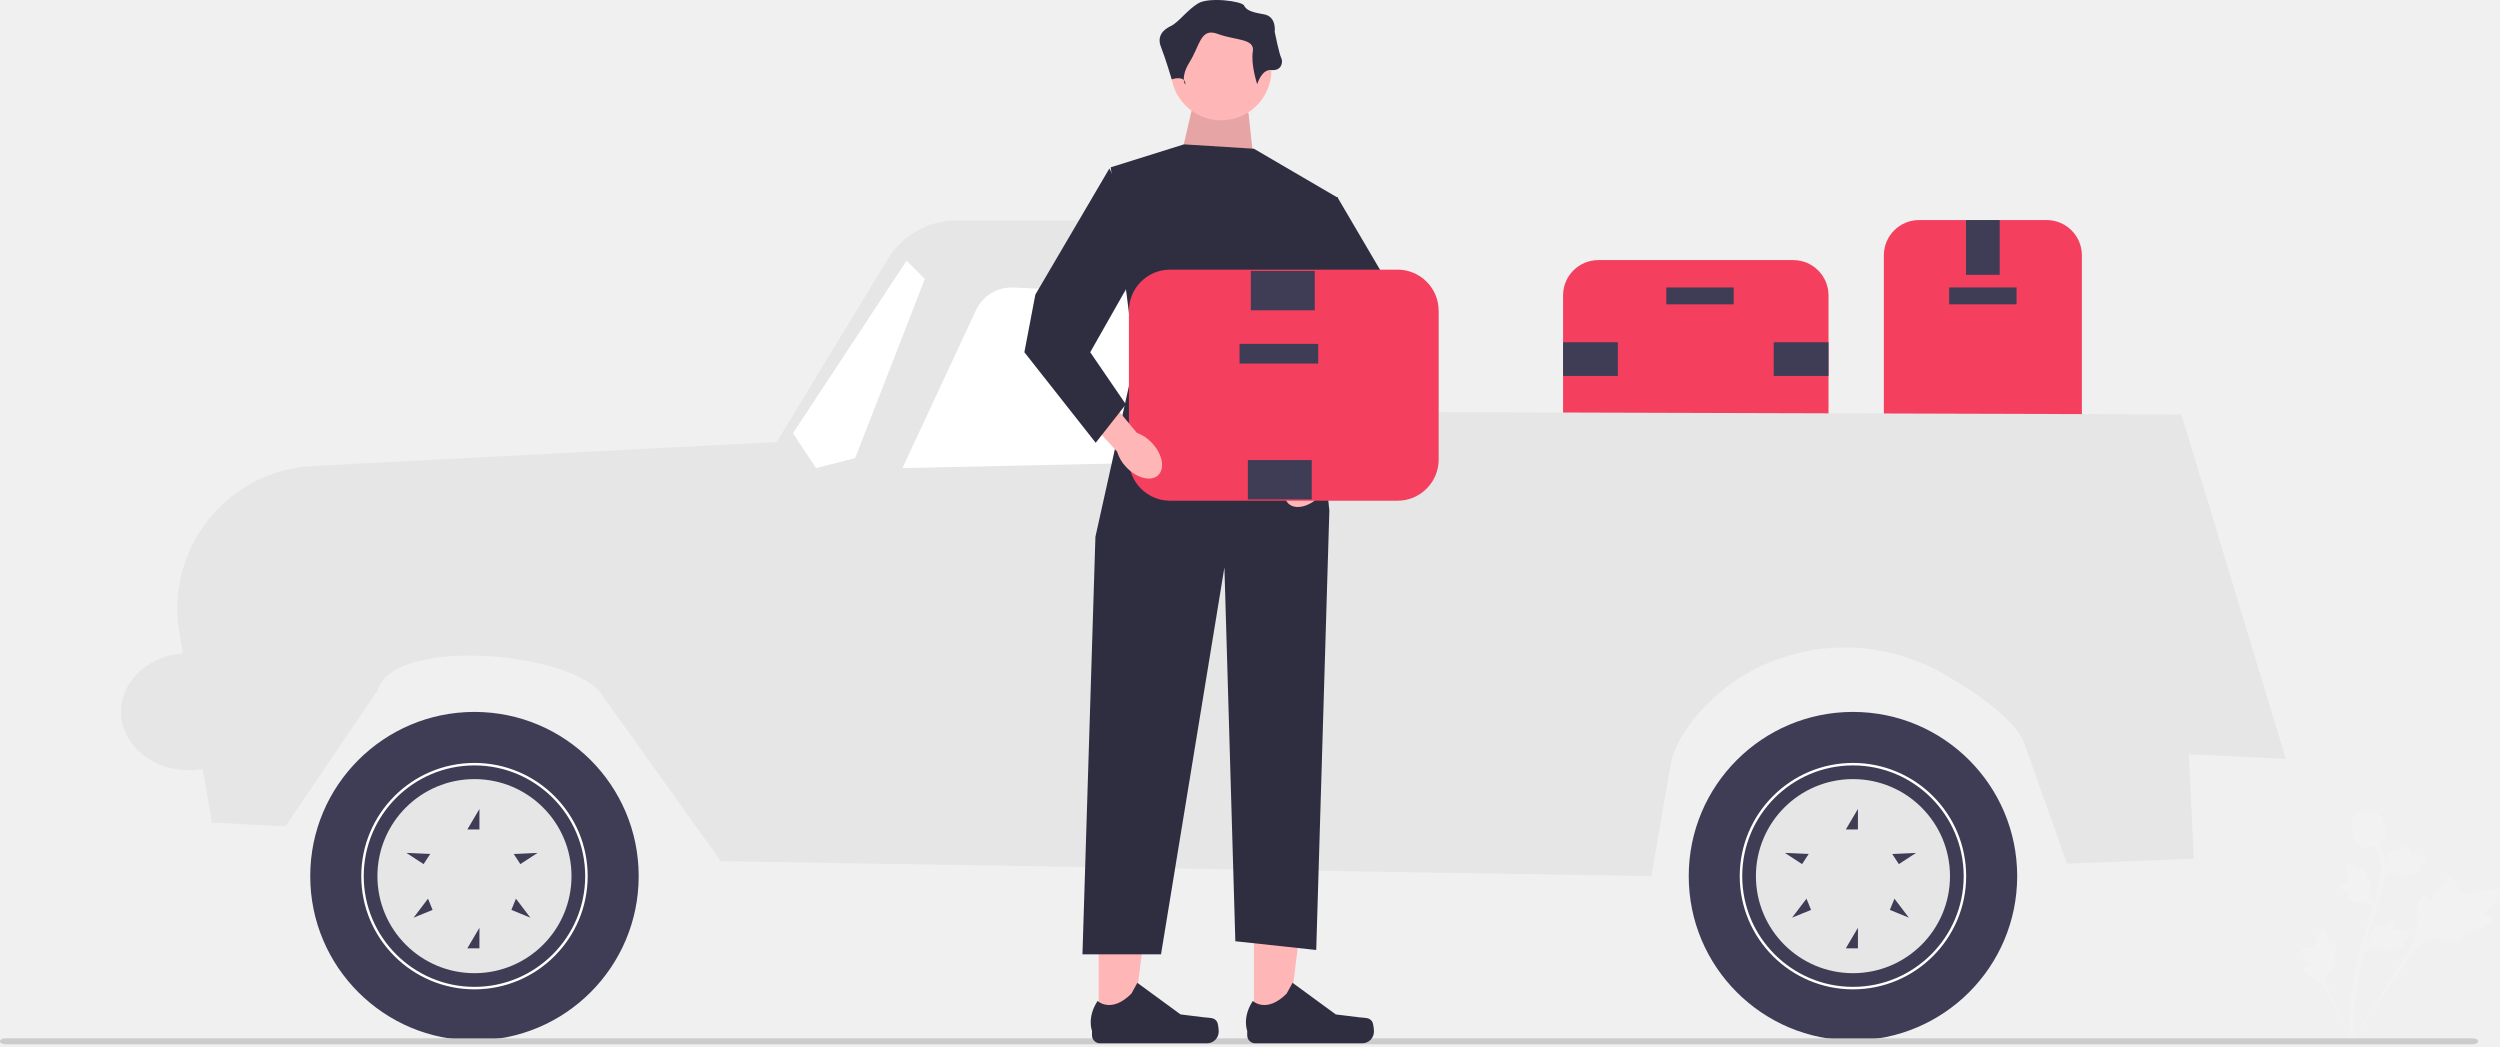
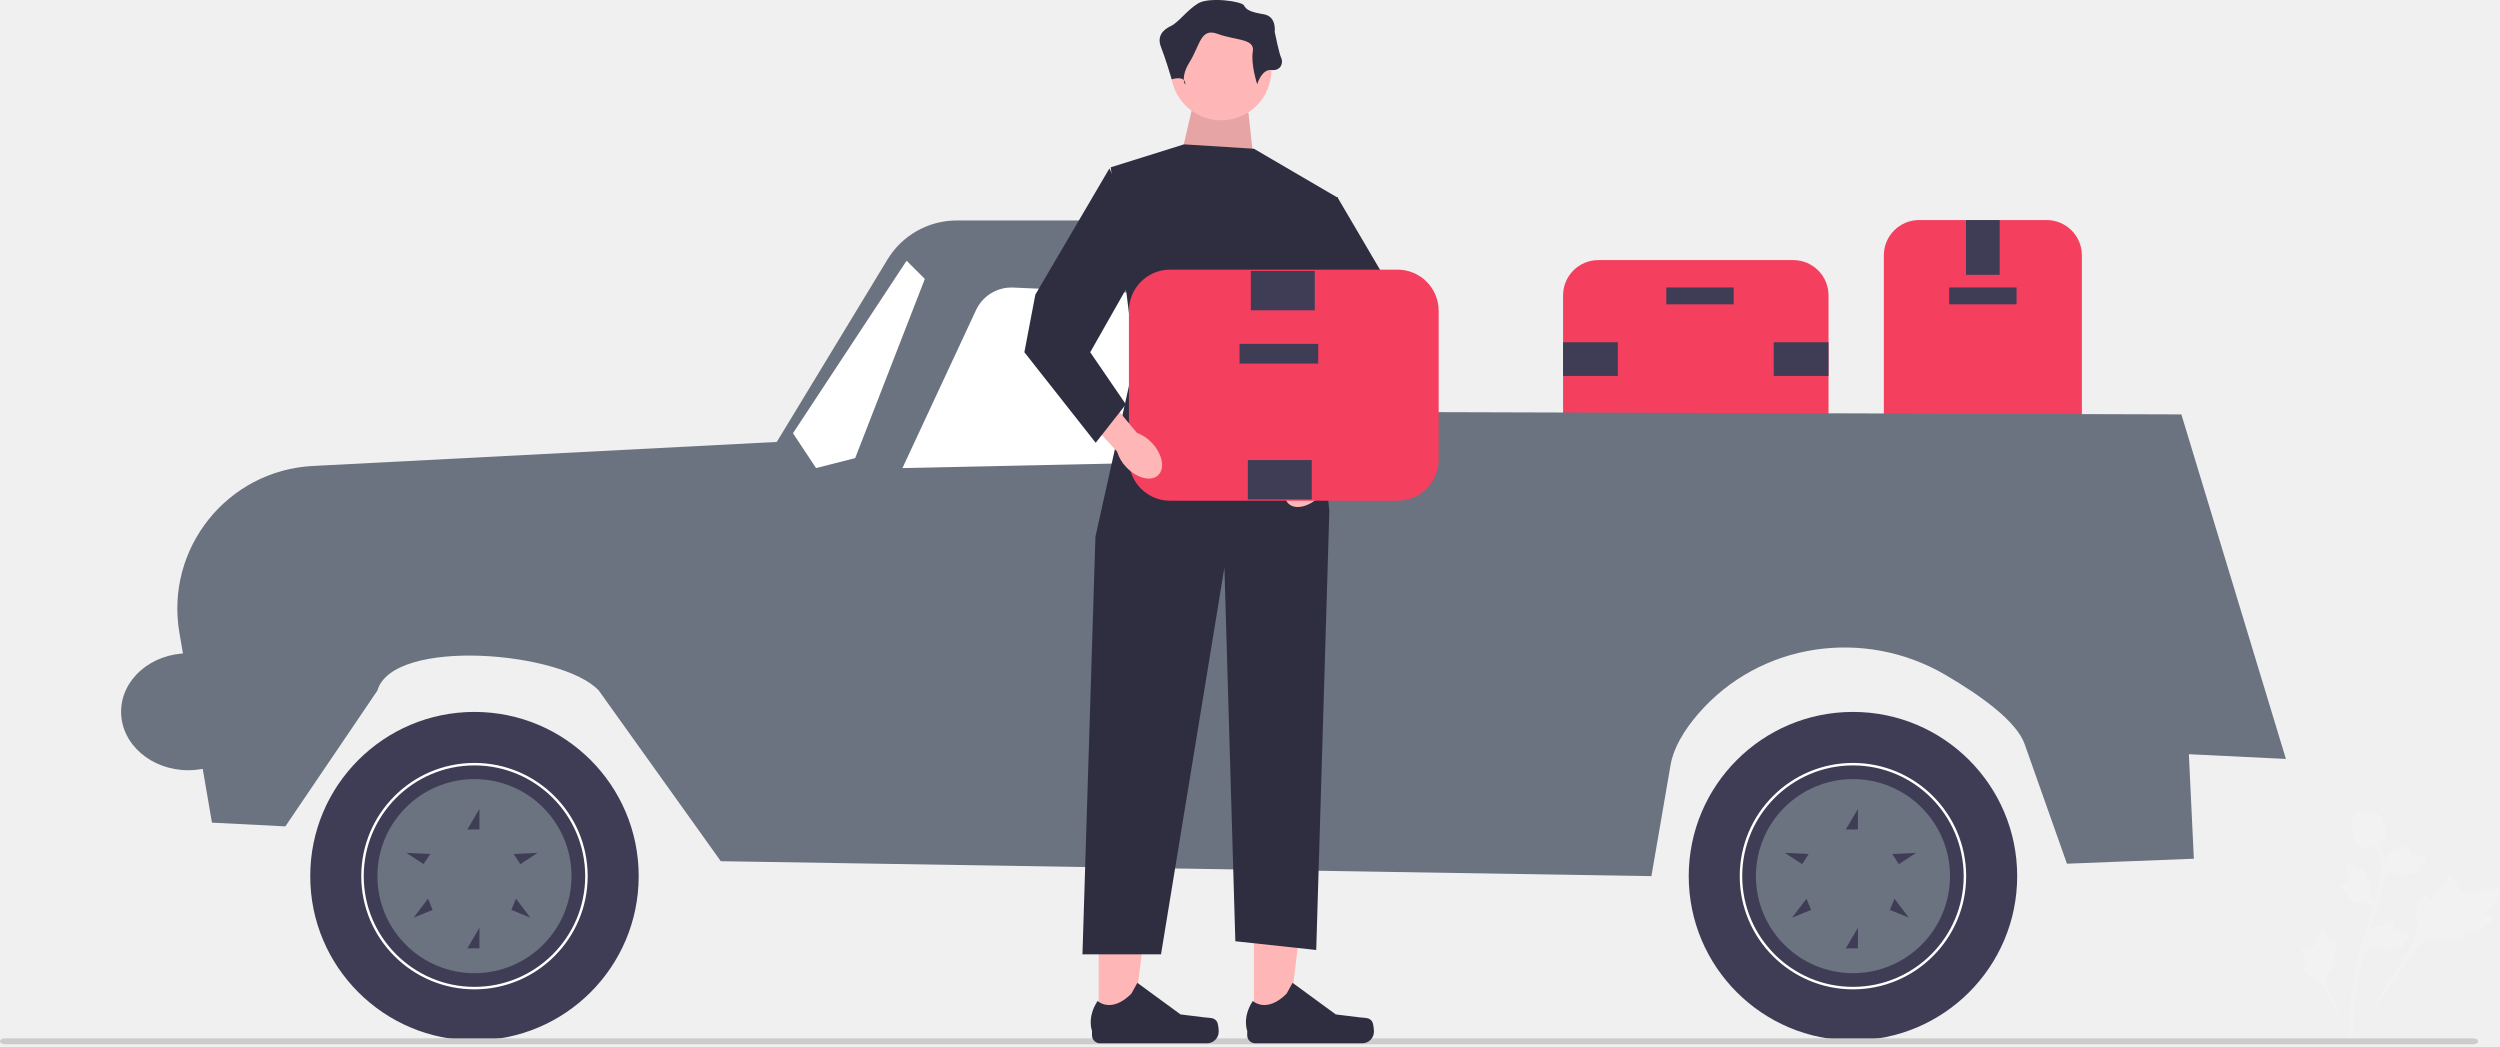
<svg xmlns="http://www.w3.org/2000/svg" width="1004.722" height="420.718" viewBox="0 0 1004.722 420.718">
  <g>
    <path d="M757.098,180.944V102.6c0-7.812,6.355-14.166,14.166-14.166h51.251c7.812,0,14.166,6.355,14.166,14.166v78.344c0,7.812-6.355,14.166-14.166,14.166h-51.251c-7.812,0-14.166-6.355-14.166-14.166Z" fill="#f43f5e" />
    <rect x="783.344" y="115.526" width="27.092" height="6.773" transform="translate(1593.78 237.8251) rotate(-180)" fill="#3f3d56" />
    <rect x="790.117" y="88.434" width="13.546" height="22.013" transform="translate(1593.78 198.8797) rotate(-180)" fill="#3f3d56" />
    <rect x="790.117" y="173.097" width="13.546" height="22.013" transform="translate(1593.78 368.2074) rotate(-180)" fill="#3f3d56" />
  </g>
  <g>
    <path d="M720.692,184.11h-78.344c-7.812,0-14.166-6.355-14.166-14.166v-51.251c0-7.812,6.355-14.166,14.166-14.166h78.344c7.812,0,14.166,6.355,14.166,14.166v51.251c0,7.812-6.355,14.166-14.166,14.166Z" fill="#f43f5e" />
    <rect x="669.667" y="115.532" width="27.092" height="6.773" fill="#3f3d56" />
    <rect x="632.415" y="133.312" width="13.546" height="22.013" transform="translate(783.5064 -494.8703) rotate(90)" fill="#3f3d56" />
    <rect x="717.079" y="133.312" width="13.546" height="22.013" transform="translate(868.1702 -579.5342) rotate(90)" fill="#3f3d56" />
  </g>
-   <path d="M85.182,330.61l-13.079-76.293c-5.812-33.901,19.28-65.272,53.629-67.051l186.45-9.657,44.498-73.34c5.899-9.723,16.447-15.66,27.819-15.66h133.969c10.531,0,19.428,7.809,20.795,18.251l3.402,58.683,334,1,42.016,138.468-39-1.902,2,42-51,2-17.001-48.072c-3.201-9.052-17.229-19.258-31.81-27.798-32.687-19.143-74.682-12.999-99.419,15.689-5.835,6.768-9.915,13.819-11.055,20.431l-7.715,44.749-374-6-49.016-68.566c-14.481-15.759-82.843-21.548-89,0l-36.984,54.566-29.5-1.5Z" fill="#e6e6e6" />
+   <path d="M85.182,330.61l-13.079-76.293c-5.812-33.901,19.28-65.272,53.629-67.051l186.45-9.657,44.498-73.34c5.899-9.723,16.447-15.66,27.819-15.66h133.969c10.531,0,19.428,7.809,20.795,18.251l3.402,58.683,334,1,42.016,138.468-39-1.902,2,42-51,2-17.001-48.072c-3.201-9.052-17.229-19.258-31.81-27.798-32.687-19.143-74.682-12.999-99.419,15.689-5.835,6.768-9.915,13.819-11.055,20.431l-7.715,44.749-374-6-49.016-68.566c-14.481-15.759-82.843-21.548-89,0l-36.984,54.566-29.5-1.5Z" fill="#6b7280" />
  <path d="M491.679,133.236l11.004,51.874-140,3,29.568-63.485c2.682-5.759,8.571-9.335,14.918-9.059l67.087,2.917c8.493,.369,15.659,6.438,17.423,14.753Z" fill="#fff" />
  <polygon points="343.682 184.11 371.682 112.11 364.351 104.779 318.682 174.11 327.962 188.11 343.682 184.11" fill="#fff" />
  <circle cx="744.682" cy="352.11" r="66" fill="#3f3d56" />
  <path d="M699.182,352.11c0-25.089,20.411-45.5,45.5-45.5,25.089,0,45.5,20.411,45.5,45.5,0,25.089-20.411,45.5-45.5,45.5-25.089,0-45.5-20.411-45.5-45.5Zm1,0c0,24.537,19.962,44.5,44.5,44.5s44.5-19.963,44.5-44.5c0-24.537-19.962-44.5-44.5-44.5s-44.5,19.963-44.5,44.5Z" fill="#fff" />
-   <path d="M705.682,352.11c0,21.539,17.461,39,39,39,21.539,0,39-17.461,39-39,0-21.539-17.461-39-39-39-21.539,0-39,17.461-39,39Zm64.351-9.339l-6.91,4.504-2.655-4.073,9.565-.43Zm-10.52,22.905l1.84-4.5,5.794,7.622-7.634-3.122Zm-17.694,15.435l4.862-8.248v8.248h-4.862Zm0-47.752l4.862-8.248v8.248h-4.862Zm-21.604,35.439l5.794-7.622,1.84,4.5-7.634,3.122Zm-2.885-26.026l9.565,.43-2.655,4.073-6.91-4.504Z" fill="#e6e6e6" />
+   <path d="M705.682,352.11c0,21.539,17.461,39,39,39,21.539,0,39-17.461,39-39,0-21.539-17.461-39-39-39-21.539,0-39,17.461-39,39Zm64.351-9.339l-6.91,4.504-2.655-4.073,9.565-.43Zm-10.52,22.905l1.84-4.5,5.794,7.622-7.634-3.122Zm-17.694,15.435l4.862-8.248v8.248h-4.862Zm0-47.752l4.862-8.248v8.248h-4.862Zm-21.604,35.439l5.794-7.622,1.84,4.5-7.634,3.122Zm-2.885-26.026l9.565,.43-2.655,4.073-6.91-4.504Z" fill="#6b7280" />
  <circle cx="190.682" cy="352.11" r="66" fill="#3f3d56" />
  <path d="M145.182,352.11c0-25.089,20.411-45.5,45.5-45.5,25.089,0,45.5,20.411,45.5,45.5,0,25.089-20.411,45.5-45.5,45.5-25.089,0-45.5-20.411-45.5-45.5Zm1,0c0,24.537,19.962,44.5,44.5,44.5,24.538,0,44.5-19.963,44.5-44.5,0-24.537-19.962-44.5-44.5-44.5-24.538,0-44.5,19.963-44.5,44.5Z" fill="#fff" />
-   <path d="M151.682,352.11c0,21.539,17.461,39,39,39,21.539,0,39-17.461,39-39,0-21.539-17.461-39-39-39-21.539,0-39,17.461-39,39Zm64.351-9.339l-6.91,4.504-2.655-4.073,9.565-.43Zm-10.52,22.905l1.84-4.5,5.794,7.622-7.634-3.122Zm-17.694,15.435l4.862-8.248v8.248h-4.862Zm0-47.752l4.862-8.248v8.248h-4.862Zm-21.604,35.439l5.794-7.622,1.84,4.5-7.634,3.122Zm-2.885-26.026l9.565,.43-2.655,4.073-6.91-4.504Z" fill="#e6e6e6" />
+   <path d="M151.682,352.11c0,21.539,17.461,39,39,39,21.539,0,39-17.461,39-39,0-21.539-17.461-39-39-39-21.539,0-39,17.461-39,39Zm64.351-9.339l-6.91,4.504-2.655-4.073,9.565-.43Zm-10.52,22.905l1.84-4.5,5.794,7.622-7.634-3.122Zm-17.694,15.435l4.862-8.248v8.248h-4.862Zm0-47.752l4.862-8.248v8.248h-4.862Zm-21.604,35.439l5.794-7.622,1.84,4.5-7.634,3.122Zm-2.885-26.026l9.565,.43-2.655,4.073-6.91-4.504Z" fill="#6b7280" />
  <rect x="466.182" y="203.61" width="38" height="8" transform="translate(970.3641 415.22) rotate(-180)" fill="#3f3d56" />
  <g>
    <path d="M1001.788,368.654c-.354-1.084-3.039-.607-3.296-1.576-.257-.966,2.319-1.776,4.295-4.498,.356-.491,2.601-3.584,1.74-4.886-1.632-2.466-12.988,3.676-15.714,.229-.598-.756-.844-2.055-2.626-4.472-.709-.961-1.164-1.426-1.707-1.412-.771,.019-1.047,.984-2.259,2.732-1.818,2.621-2.474,2.292-3.671,4.439-.889,1.594-.994,2.613-1.635,2.673-.907,.085-1.282-1.9-2.39-1.977-1.131-.079-2.263,1.882-2.824,3.415-1.053,2.875-.401,5.073-.256,7.263,.157,2.38-.212,5.864-2.798,10.336l-24.392,38.862c5.238-7.922,20.108-29.526,26.099-37.45,1.729-2.288,3.588-4.585,6.449-5.017,2.754-.416,6.105,.947,10.782,.867,.546-.009,2.066-.054,2.436-.86,.306-.666-.453-1.245-.177-1.871,.37-.84,2.037-.48,4.308-1.037,1.601-.393,2.689-1.043,3.625-1.602,.282-.169,4.484-2.714,4.012-4.157h-0Z" fill="#f2f2f2" />
    <path d="M937.902,377.728c-.634-.139-1.175,1.316-1.725,1.163-.548-.153-.202-1.651-.968-3.406-.138-.317-1.009-2.311-1.896-2.264-1.681,.089-1.943,7.435-4.421,7.779-.544,.075-1.252-.179-2.953-.001-.676,.071-1.036,.16-1.186,.431-.213,.384,.181,.798,.689,1.897,.762,1.648,.411,1.875,1.119,3.082,.526,.896,.995,1.242,.84,1.574-.22,.47-1.302,.081-1.66,.603-.365,.532,.271,1.654,.861,2.371,1.107,1.346,2.374,1.66,3.491,2.221,1.213,.61,2.817,1.796,4.266,4.355l12.036,23.184c-2.377-4.857-8.69-18.388-10.85-23.615-.624-1.509-1.215-3.084-.602-4.613,.59-1.472,2.226-2.723,3.537-5.042,.153-.271,.57-1.03,.281-1.444-.239-.342-.742-.137-.97-.453-.305-.424,.352-1.138,.734-2.414,.269-.899,.264-1.621,.26-2.241-.001-.187-.038-2.984-.882-3.169v0Z" fill="#f2f2f2" />
    <path d="M949.909,383.385l.378-3.493,.232-.219c1.074-1.015,1.745-2.089,1.997-3.196,.04-.176,.071-.354,.103-.535,.126-.718,.282-1.611,.972-2.538,.386-.517,1.409-1.684,2.463-1.276,.285,.107,.477,.291,.61,.487,.033-.034,.068-.068,.104-.105,.455-.443,.774-.605,1.081-.761,.236-.12,.479-.244,.891-.573,.181-.144,.326-.275,.447-.384,.37-.33,.843-.717,1.491-.564,.687,.188,.923,.843,1.079,1.277,.279,.774,.365,1.306,.422,1.659,.02,.129,.044,.274,.062,.321,.15,.379,2.038,.477,2.748,.518,1.597,.087,2.978,.162,3.31,1.255,.238,.782-.258,1.635-1.519,2.603-.393,.301-.785,.509-1.127,.664,.21,.199,.378,.469,.388,.838h0c.023,.872-.872,1.542-2.659,1.993-.444,.113-1.042,.263-1.823,.226-.368-.018-.691-.075-.966-.127-.041,.157-.116,.32-.252,.474-.398,.455-1.04,.571-1.912,.314-.963-.268-1.723-.633-2.395-.954-.586-.279-1.092-.518-1.516-.583-.789-.11-1.525,.377-2.405,1.025l-2.206,1.655h-0Z" fill="#f2f2f2" />
    <path d="M956.206,363.49l-3.475,.52-.271-.169c-1.254-.781-2.464-1.158-3.598-1.121-.18,.006-.36,.021-.544,.036-.727,.061-1.63,.136-2.702-.296-.598-.243-1.987-.935-1.859-2.059,.031-.302,.161-.535,.316-.714-.041-.024-.083-.048-.128-.075-.544-.328-.781-.595-1.01-.853-.176-.198-.357-.402-.781-.717-.186-.138-.348-.245-.485-.335-.413-.274-.907-.634-.924-1.299,.007-.712,.582-1.106,.962-1.368,.678-.466,1.171-.684,1.498-.829,.12-.052,.254-.112,.295-.142,.328-.242-.056-2.092-.196-2.79-.321-1.566-.599-2.922,.374-3.52,.696-.429,1.647-.165,2.903,.809,.391,.304,.691,.631,.928,.922,.139-.254,.358-.485,.712-.588h0c.838-.244,1.712,.452,2.602,2.066,.222,.401,.519,.941,.681,1.707,.076,.361,.103,.687,.122,.966,.162-0,.339,.031,.522,.123,.541,.269,.816,.861,.789,1.77-.015,.999-.175,1.828-.315,2.558-.121,.638-.224,1.188-.18,1.614,.093,.791,.751,1.379,1.602,2.066l2.16,1.714h-0Z" fill="#f2f2f2" />
    <path d="M956.674,353.056l.378-3.493,.232-.219c1.074-1.015,1.745-2.089,1.997-3.196,.04-.176,.071-.354,.103-.535,.126-.718,.282-1.611,.972-2.538,.386-.517,1.409-1.684,2.463-1.276,.285,.107,.477,.291,.61,.487,.033-.034,.068-.068,.104-.105,.455-.443,.774-.605,1.081-.761,.236-.12,.479-.244,.891-.573,.181-.144,.326-.275,.447-.384,.37-.33,.843-.717,1.491-.564,.687,.188,.923,.843,1.079,1.277,.279,.774,.365,1.306,.422,1.659,.02,.129,.044,.274,.062,.321,.15,.379,2.038,.477,2.748,.518,1.597,.087,2.978,.162,3.31,1.255,.238,.782-.258,1.635-1.519,2.603-.393,.301-.785,.509-1.127,.664,.21,.199,.378,.469,.388,.838h0c.023,.872-.872,1.542-2.659,1.993-.444,.113-1.042,.263-1.823,.226-.368-.018-.691-.075-.966-.127-.041,.157-.116,.32-.252,.474-.398,.455-1.04,.571-1.912,.314-.963-.268-1.723-.633-2.395-.954-.586-.279-1.092-.518-1.516-.583-.789-.11-1.525,.377-2.405,1.025l-2.206,1.655h-0Z" fill="#f2f2f2" />
    <path d="M945.407,419.98l-.614-.607,.011-.863-.011,.863-.854-.09c.004-.08-.002-.268-.008-.561-.033-1.607-.135-6.497,.546-14.011,.475-5.245,1.27-10.569,2.362-15.827,1.093-5.266,2.228-9.185,3.14-12.334,.688-2.375,1.382-4.628,2.06-6.823,1.809-5.863,3.516-11.402,4.574-17.719,.237-1.41,.728-4.346-.278-7.811-.584-2.01-1.584-3.901-2.972-5.62l1.344-1.085c1.532,1.9,2.638,3.995,3.286,6.226,1.116,3.842,.58,7.04,.323,8.577-1.076,6.429-2.801,12.021-4.628,17.941-.674,2.187-1.366,4.43-2.051,6.795-.903,3.12-2.028,7.005-3.107,12.203-1.079,5.195-1.864,10.454-2.334,15.633-.672,7.419-.571,12.237-.538,13.819,.017,.845,.021,1.022-.251,1.295v-0Z" fill="#f2f2f2" />
    <path d="M949.675,340.564c-.069-.015-.139-.033-.208-.053-1.418-.397-2.555-1.553-3.381-3.433-.387-.884-.478-1.815-.66-3.671-.029-.286-.155-1.734,0-3.653,.101-1.254,.236-1.758,.577-2.153,.379-.441,.89-.693,1.429-.82,.015-.166,.069-.328,.177-.482,.444-.639,1.187-.376,1.59-.24,.203,.073,.456,.166,.741,.214,.447,.077,.715-.001,1.119-.118,.387-.112,.868-.252,1.533-.24,1.312,.018,2.284,.608,2.604,.802,1.687,1.014,2.269,2.631,2.943,4.503,.134,.375,.578,1.732,.682,3.479,.075,1.26-.09,1.776-.28,2.145-.387,.758-.979,1.11-2.449,1.85-1.536,.775-2.306,1.163-2.938,1.362-1.47,.462-2.393,.751-3.479,.509v0Z" fill="#f2f2f2" />
  </g>
  <path d="M0,418.48c0,.66,.925,1.19,2.078,1.19H993.848c1.152,0,2.077-.53,2.077-1.19,0-.66-.925-1.19-2.077-1.19H2.078c-1.152,0-2.078,.53-2.078,1.19Z" fill="#ccc" />
  <g>
    <g>
      <polygon points="503.94 410.967 517.825 410.965 524.43 357.41 503.938 357.411 503.94 410.967" fill="#ffb6b6" />
      <path d="M551.511,410.652h0c.432,.728,.66,3.078,.66,3.925h0c0,2.603-2.11,4.713-4.713,4.713l-42.999-0c-1.775,0-3.215-1.439-3.215-3.215v-1.79s-2.127-5.38,2.252-12.012c0,0,5.443,5.193,13.576-2.94l2.398-4.345,17.361,12.697,9.623,1.185c2.105,.259,3.972-.04,5.055,1.784h0Z" fill="#2f2e41" />
    </g>
    <g>
      <polygon points="441.558 410.967 455.442 410.965 462.048 357.41 441.555 357.411 441.558 410.967" fill="#ffb6b6" />
      <path d="M489.128,410.652h0c.432,.728,.66,3.078,.66,3.925h0c0,2.603-2.11,4.713-4.713,4.713l-42.999-0c-1.775,0-3.215-1.439-3.215-3.215v-1.79s-2.127-5.38,2.252-12.012c0,0,5.443,5.193,13.576-2.94l2.398-4.345,17.361,12.697,9.623,1.185c2.105,.259,3.972-.04,5.055,1.784h0Z" fill="#2f2e41" />
    </g>
    <polygon points="501.741 45.276 504.377 69.877 473.625 67.241 478.897 44.397 501.741 45.276" fill="#ffb6b6" />
    <polygon points="501.741 45.276 504.377 69.877 473.625 67.241 478.897 44.397 501.741 45.276" isolation="isolate" opacity=".1" />
    <circle cx="490.759" cy="28.142" r="20.208" fill="#ffb6b6" />
    <polygon points="503.938 59.773 537.765 79.542 526.682 133.138 534.251 205.186 528.979 381.79 496.47 378.276 492.077 228.03 466.596 383.547 435.028 383.547 440.237 215.729 456.053 144.56 446.388 67.241 475.822 58.016 503.938 59.773" fill="#2f2e41" />
    <path d="M505.256,33.853s1.757-6.15,5.711-5.711,4.832-3.075,3.954-4.832-2.636-10.544-2.636-10.544c0,0,.879-6.15-4.393-7.029-5.272-.879-7.029-1.757-7.908-3.515-.879-1.757-14.058-3.515-18.451-.879-4.393,2.636-7.908,7.693-10.983,9.118-3.075,1.425-5.711,4.061-3.954,8.454,1.757,4.393,4.306,12.985,4.306,12.985,0,0,4.481-1.563,5.359,1.073s-2.636-.879,1.757-7.908c4.393-7.029,4.393-14.058,11.422-11.422,7.029,2.636,14.937,1.757,14.058,7.029-.879,5.272,1.757,13.179,1.757,13.179Z" fill="#2f2e41" />
    <path id="uuid-2f48dadd-bd50-474e-b6bc-efb589732da4-192" d="M520.321,189.424c-4.229,4.478-5.347,10.29-2.497,12.981,2.85,2.691,8.588,1.242,12.818-3.238,1.714-1.766,2.981-3.918,3.693-6.274l17.68-19.2-9.187-8.104-16.454,19.788c-2.312,.846-4.388,2.234-6.054,4.047Z" fill="#ffb6b6" />
    <polygon points="537.409 79.103 567.182 129.826 571.592 152.982 542.923 189.371 530.793 173.933 545.128 152.982 521.972 112.183 537.409 79.103" fill="#2f2e41" />
    <g>
      <path d="M453.701,184.701v-59.805c0-9.115,7.415-16.531,16.531-16.531h91.42c9.115,0,16.531,7.415,16.531,16.531v59.805c0,9.115-7.415,16.531-16.531,16.531h-91.42c-9.115,0-16.531-7.415-16.531-16.531Z" fill="#f43f5e" />
      <rect x="498.159" y="138.209" width="31.614" height="7.904" transform="translate(1027.931 284.3207) rotate(180)" fill="#3f3d56" />
      <rect x="506.435" y="179.955" width="15.807" height="25.687" transform="translate(707.1374 -321.5401) rotate(90)" fill="#3f3d56" />
      <rect x="507.641" y="103.955" width="15.807" height="25.687" transform="translate(632.3431 -398.7458) rotate(90)" fill="#3f3d56" />
    </g>
    <g>
      <path id="uuid-f6ce86b9-37cf-4878-a476-c93c5a2c7b27-193" d="M462.953,178.002c4.229,4.478,5.347,10.29,2.497,12.981-2.85,2.691-8.588,1.242-12.818-3.238-1.714-1.766-2.981-3.918-3.693-6.274l-17.68-19.2,9.187-8.104,16.454,19.788c2.312,.846,4.388,2.234,6.054,4.047Z" fill="#ffb6b6" />
      <polygon points="445.865 67.681 416.093 118.404 411.682 141.56 440.352 177.948 452.481 162.511 438.146 141.56 461.303 100.761 445.865 67.681" fill="#2f2e41" />
    </g>
  </g>
-   <ellipse cx="75.666" cy="286.044" rx="27" ry="23.5" fill="#e6e6e6" />
+   <ellipse cx="75.666" cy="286.044" rx="27" ry="23.5" fill="#6b7280" />
</svg>
